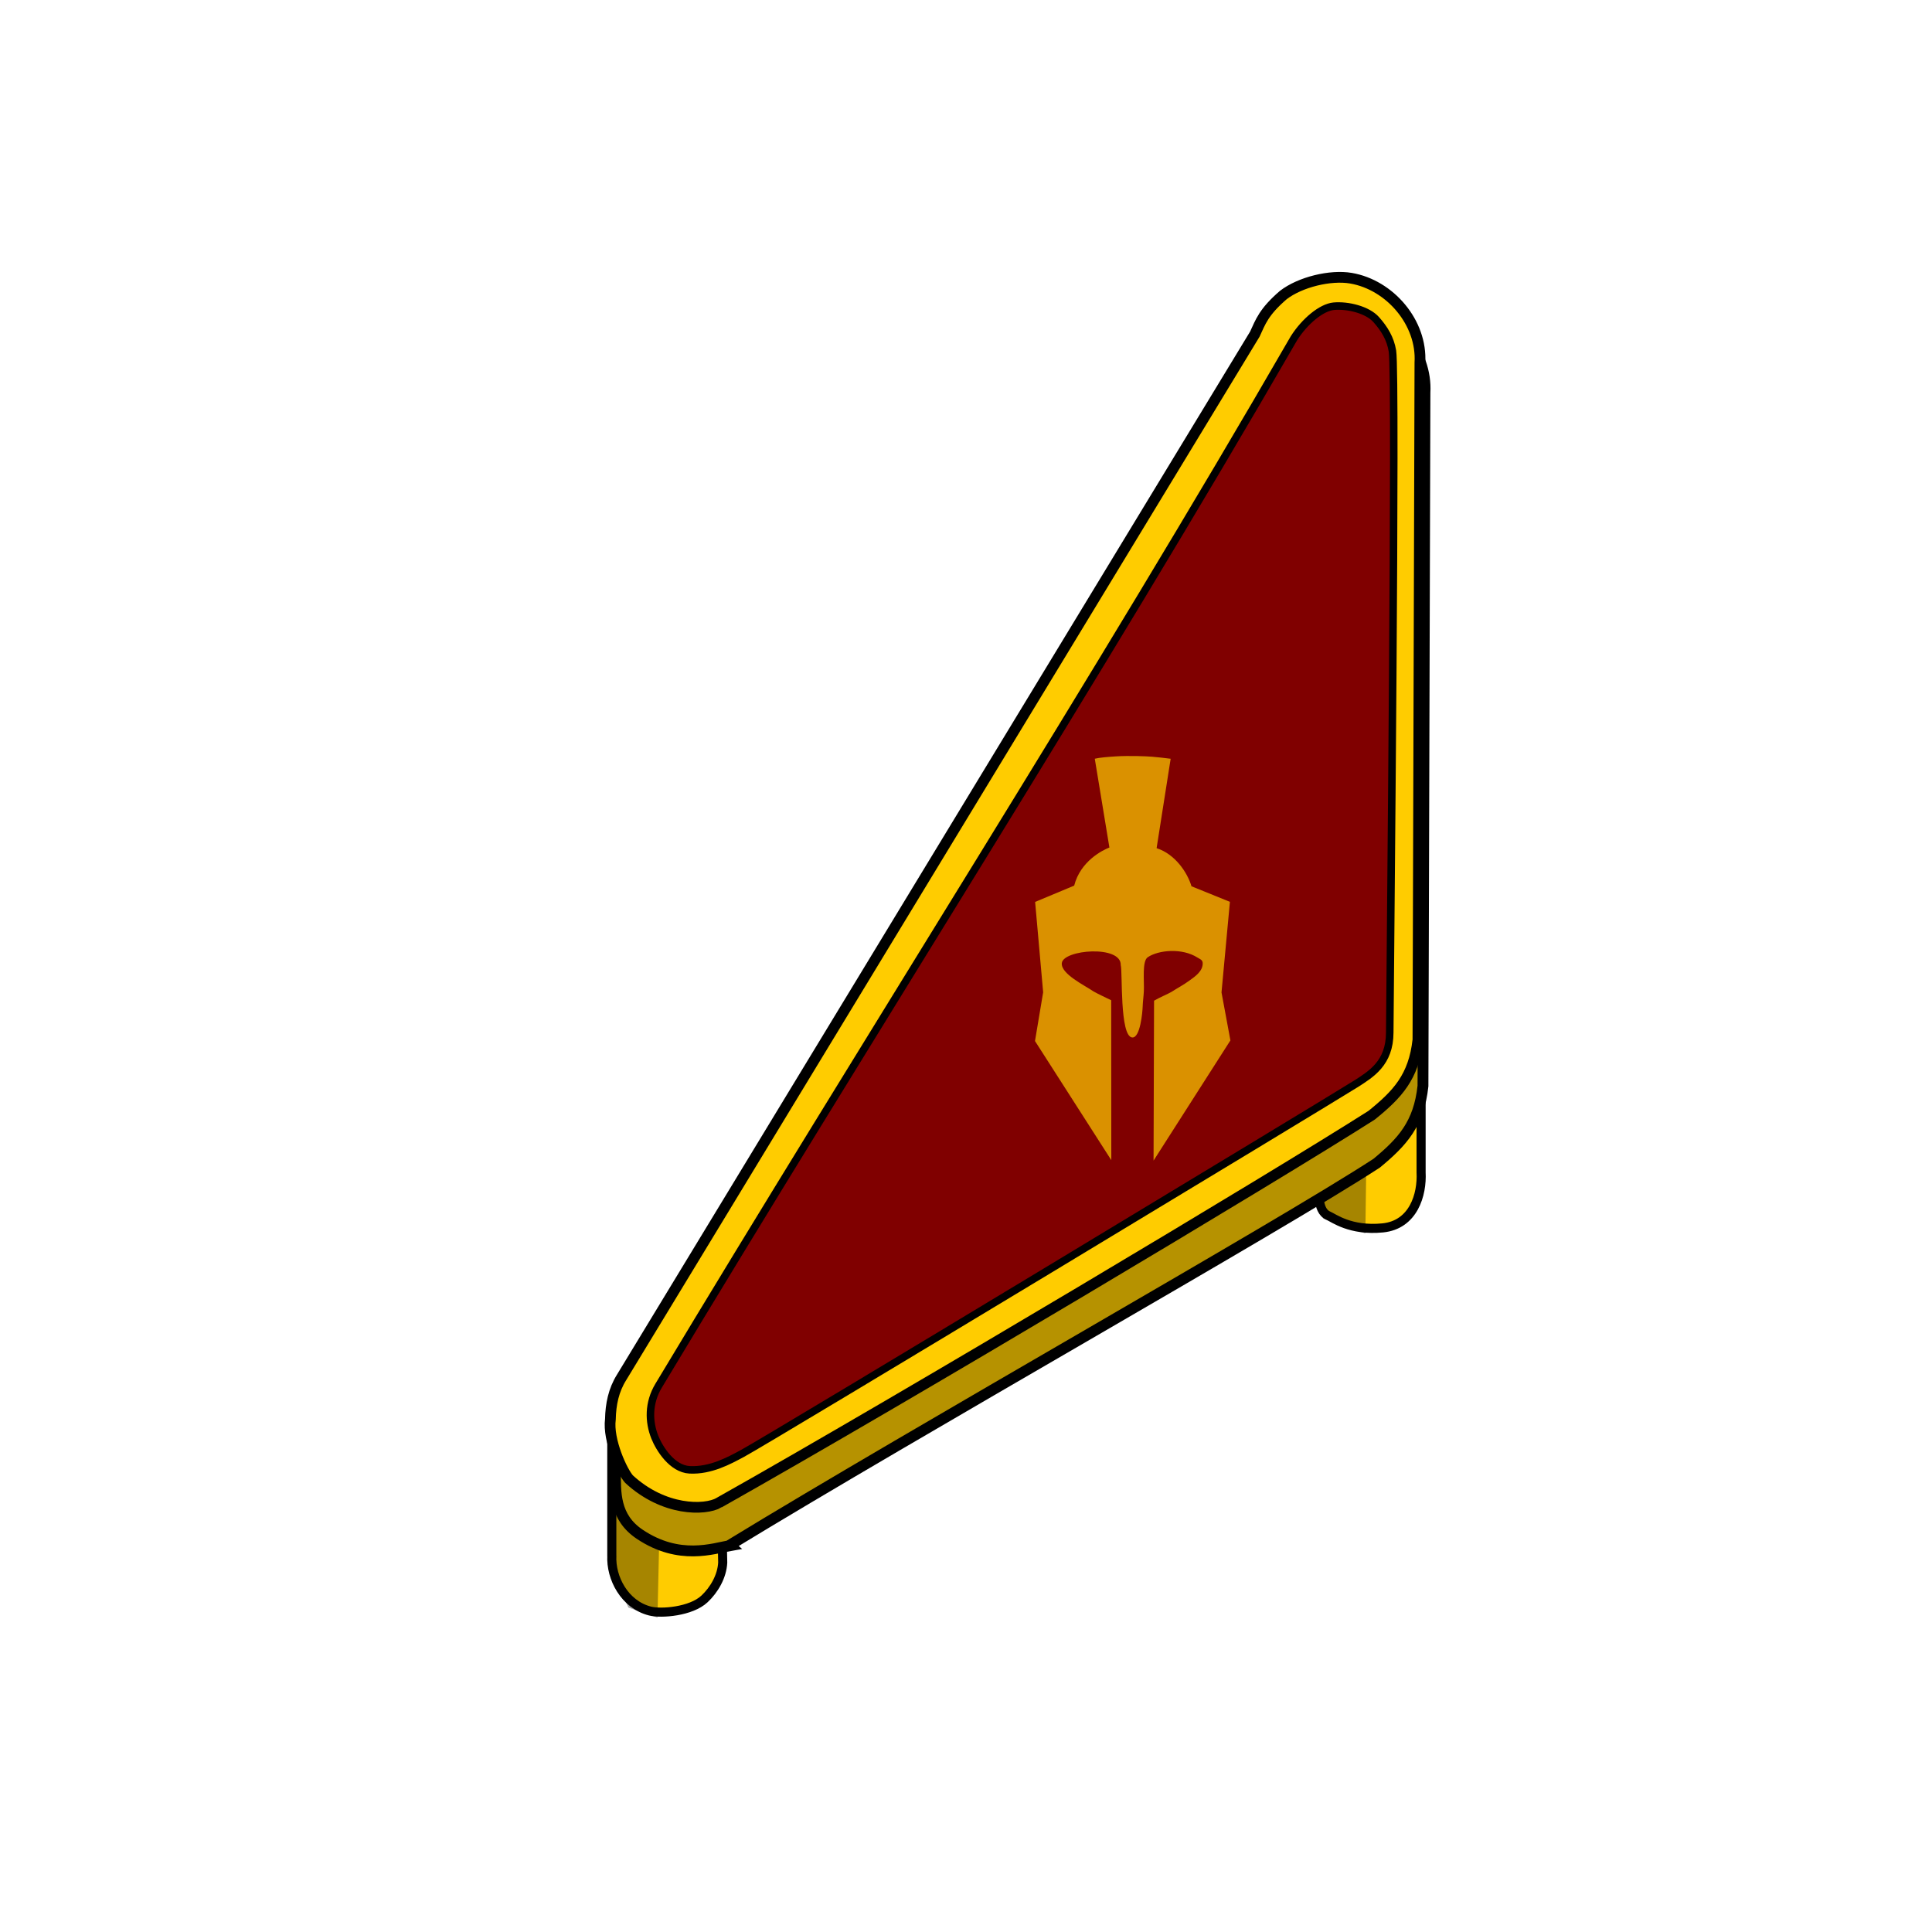
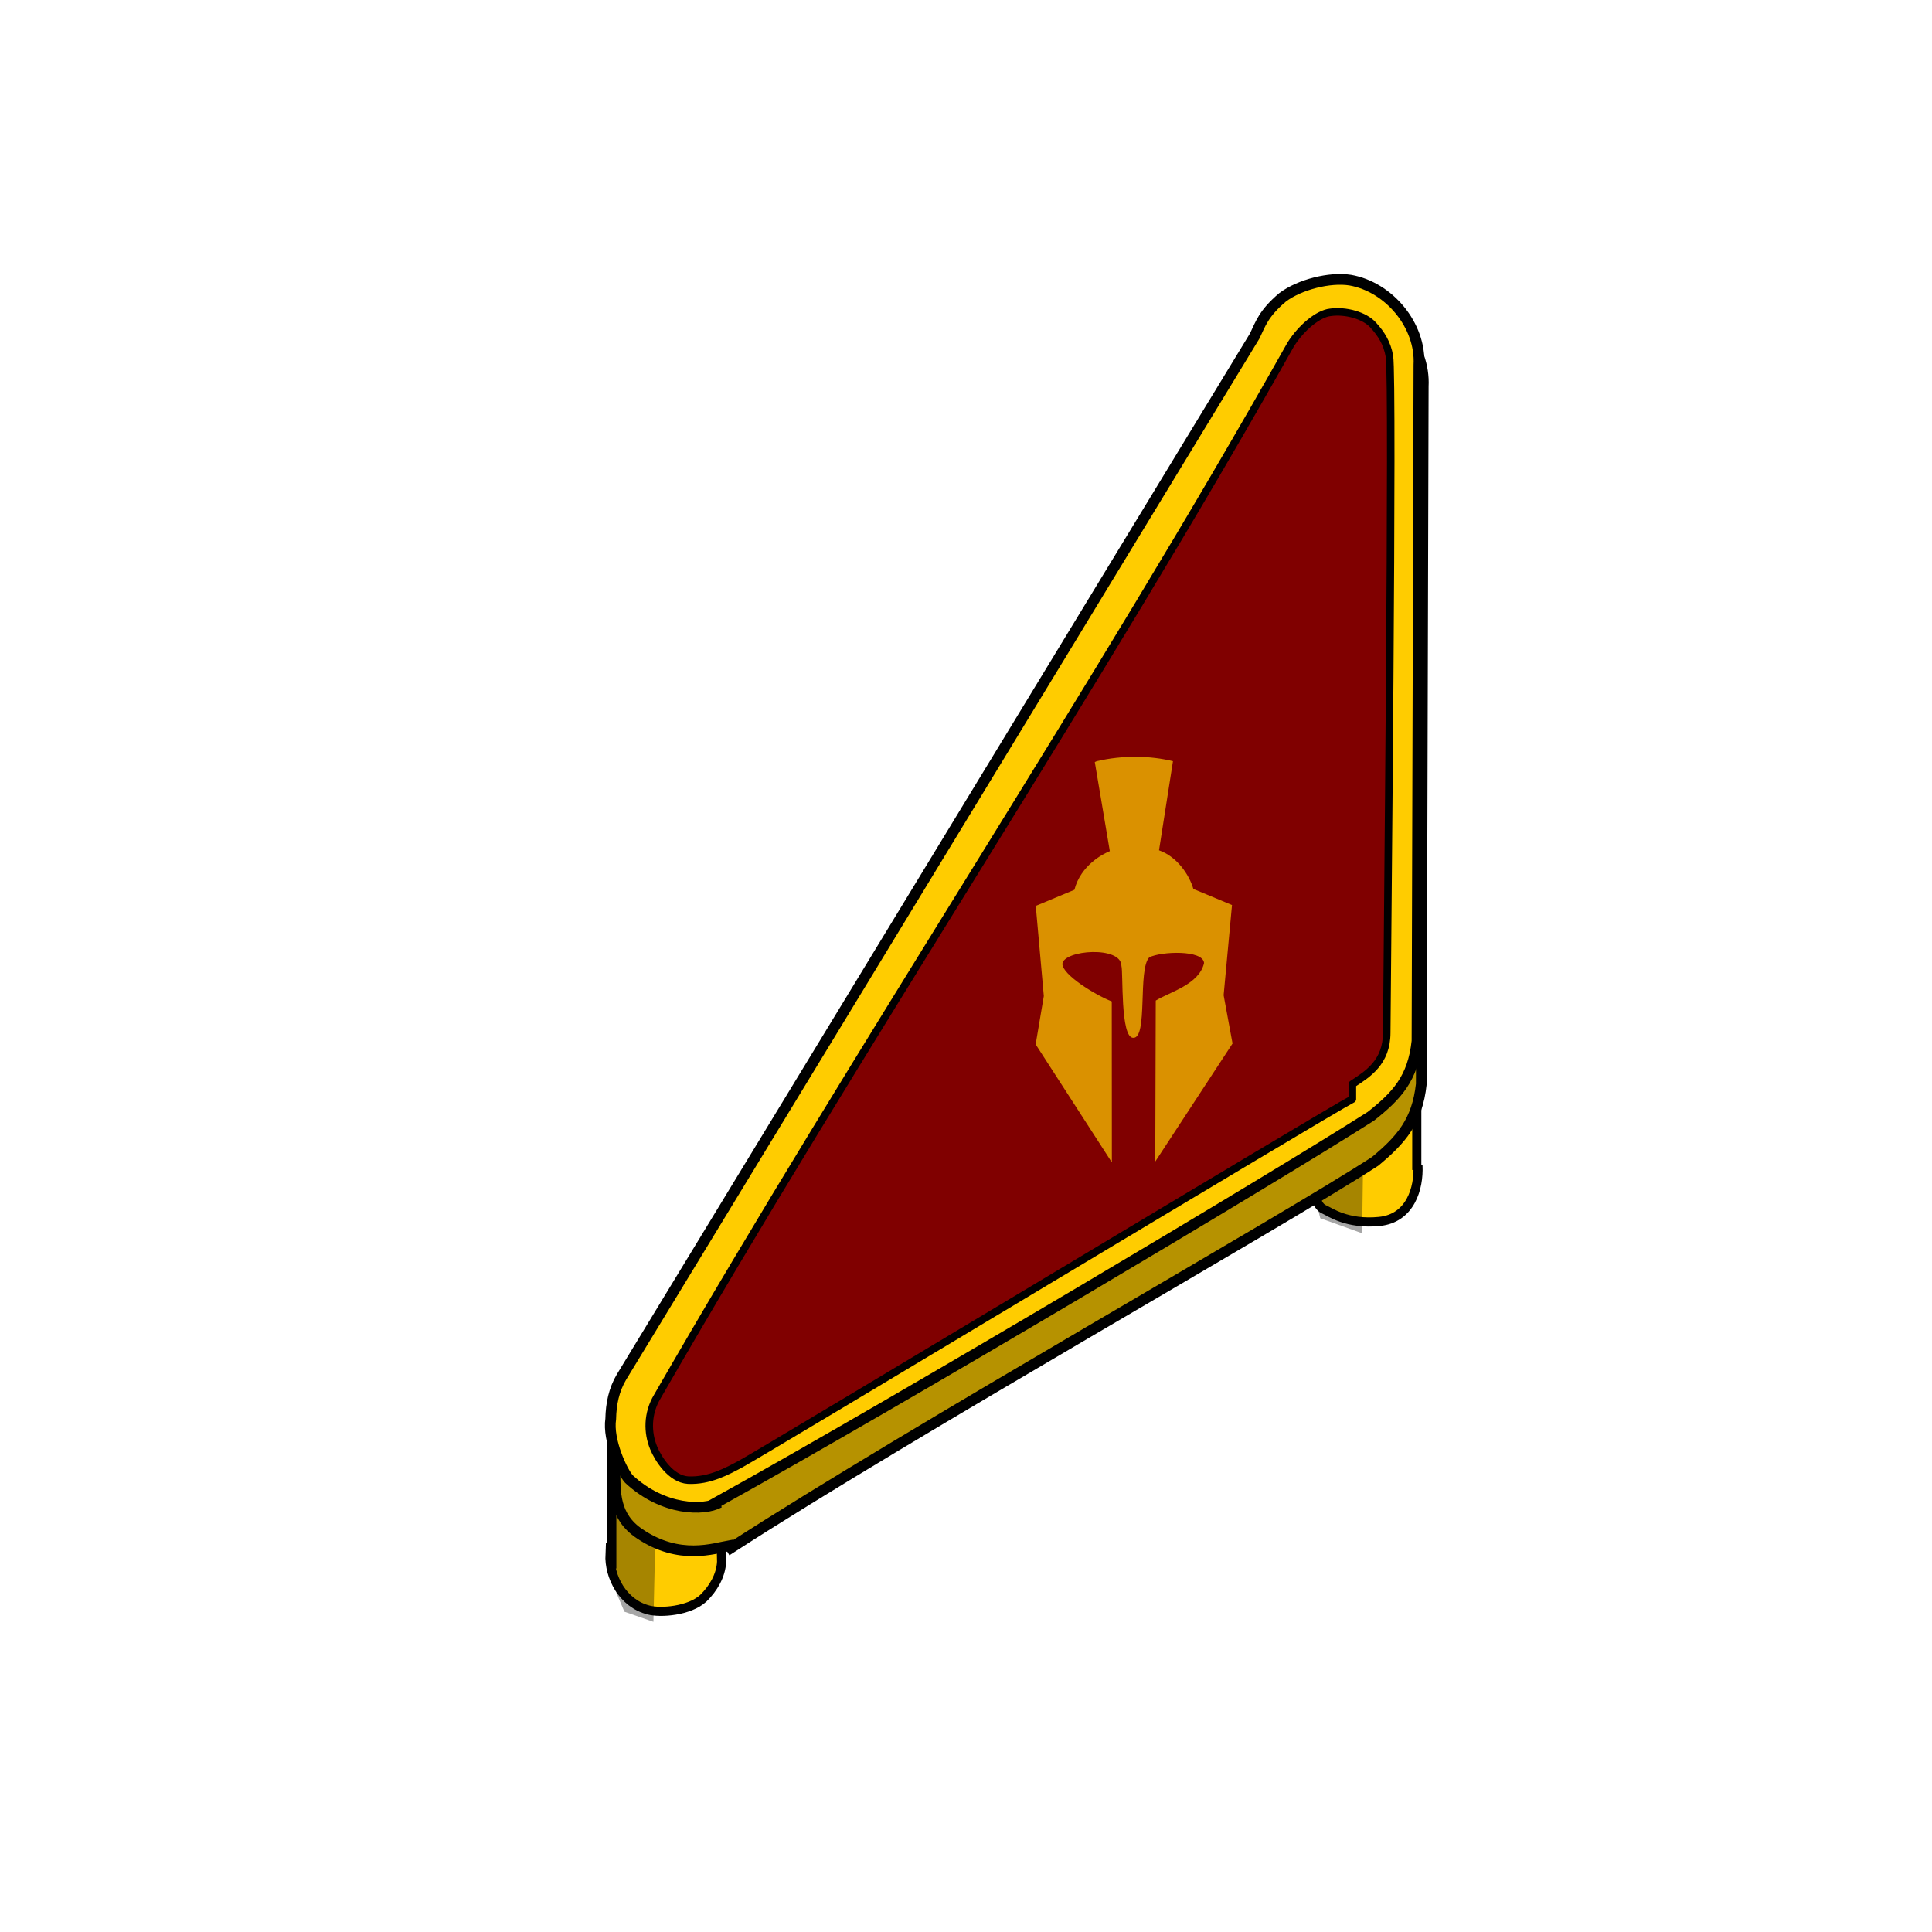
<svg xmlns="http://www.w3.org/2000/svg" width="180mm" height="180mm" version="1.1" viewBox="0 0 180 180">
  <g transform="matrix(-1 0 0 1 209 -15)">
-     <path d="m152 160v-13l-10.1 2.48-0.234 11.1c0.063 1.27 0.78 2.53 1.7 3.39 1.26 1.18 4.03 1.39 5.06 1.13 2.39-0.601 3.68-3.09 3.57-5.17zm-75.4-35.7v-13l8.42 2.85 1.12 10.3c-0.063 1.27 0.255 3.33-0.91 3.82-0.468 0.197-2.05 1.43-5.06 1.13-2.85-0.287-3.68-3.09-3.57-5.17z" fill="#fc0" stroke="#000" stroke-dashoffset="2.69" stroke-linecap="square" stroke-width=".847" />
-     <path d="m81.7 123 0.093 6.92 3.93-1.4 0.935-3.74 60.9 32.6 0.187 8.33 2.71-0.935 1.4-3.27v-11z" opacity=".35" stroke-dashoffset="2.69" stroke-linecap="round" stroke-linejoin="round" stroke-width=".1" />
-     <g stroke="#000" stroke-dashoffset="2.69">
-       <path d="m141 159c1.53 0.263 4.71 1.41 8.39-1.05 2.39-1.6 2.27-3.91 2.27-6-3e-3 -1.51-0.294-2.36-1.04-3.58l-59-99.5c-0.534-1.18-0.822-2.11-2.65-3.73-1.57-1.23-4.38-1.95-6.31-1.6-3.64 0.642-6.64 4.25-6.42 8.04l0.185 64.6c0.382 3.54 1.92 5.21 4.31 7.19 9.12 5.95 42.6 24.8 60.3 35.6z" fill="#b69200" stroke-width="1.01" />
-       <path d="m142 155c1.35 0.763 5.17 0.783 8.39-2.19 0.608-0.657 2-3.61 1.74-5.59-0.029-1.38-0.294-2.7-1.04-3.89l-59-97.2c-0.534-1.15-0.822-2.06-2.65-3.64-1.57-1.21-4.38-1.9-6.31-1.57-3.64 0.627-6.64 4.15-6.42 7.86l0.185 63.1c0.382 3.46 1.92 5.09 4.31 7.02 9.12 5.81 42.9 26 60.8 36.1z" fill="#fc0" />
-       <path d="m82.7 116c-1.44-0.924-3.17-1.95-3.18-4.79-0.038-6.33-0.622-61.2-0.252-63.5 0.197-1.19 0.764-2.09 1.51-2.93 0.814-0.92 2.65-1.37 3.96-1.25 1.15 0.112 2.69 1.39 3.7 2.97 18.3 31.7 39.8 65.3 59.2 97.6 0.968 1.61 0.931 3.36 0.349 4.81-0.414 1.03-1.59 2.94-3.24 3.03-1.95 0.097-3.68-0.86-4.91-1.52-2.43-1.3-54.9-33-57.1-34.4z" fill="#800000" stroke-linecap="round" stroke-linejoin="round" stroke-width=".7" />
+     <path d="m152 160v-13l-10 2.5-0.23 11c0.063 1.3 0.78 2.5 1.7 3.4 1.3 1.2 4 1.4 5.1 1.1 2.4-0.6 3.7-3.1 3.6-5.2zm-75-36v-13l8.4 2.9 1.1 10c-0.063 1.3 0.26 3.3-0.91 3.8-0.47 0.2-2.1 1.4-5.1 1.1-2.9-0.29-3.7-3.1-3.6-5.2z" fill="#fc0" stroke="#000" stroke-dashoffset="2.7" stroke-linecap="square" stroke-width=".85" />
+     <path d="m82 123 0.094 6.9 3.9-1.4 0.94-3.7 61 33 0.19 8.3 2.7-0.94 1.4-3.3v-11z" opacity=".35" stroke-dashoffset="2.7" stroke-linecap="round" stroke-linejoin="round" stroke-width=".1" />
+     <g stroke="#000" stroke-dashoffset="2.7">
+       <path d="m141 159c1.5 0.26 4.7 1.4 8.4-1.1 2.4-1.6 2.3-3.9 2.3-6-3e-3 -1.5-0.29-2.4-1-3.6l-59-100c-0.53-1.2-0.82-2.1-2.6-3.7-1.6-1.2-4.4-1.9-6.3-1.6-3.6 0.64-6.6 4.2-6.4 8l0.18 65c0.38 3.5 1.9 5.2 4.3 7.2 9.1 5.9 43 25 60 36z" fill="#b69200" />
+       <path d="m142 155c1.4 0.76 5.2 0.78 8.4-2.2 0.61-0.66 2-3.6 1.7-5.6-0.03-1.4-0.29-2.7-1-3.9l-59-97c-0.53-1.1-0.82-2.1-2.6-3.6-1.6-1.2-4.4-1.9-6.3-1.6-3.6 0.63-6.6 4.2-6.4 7.9l0.18 63c0.38 3.5 1.9 5.1 4.3 7 9.1 5.8 43 26 61 36z" fill="#fc0" />
+       <path d="m83 116c-1.4-0.92-3.2-2-3.2-4.8-0.038-6.3-0.62-61-0.25-63 0.2-1.2 0.76-2.1 1.5-2.9 0.81-0.92 2.6-1.4 4-1.2 1.1 0.11 2.7 1.4 3.7 3 18 32 40 65 59 98 0.97 1.6 0.93 3.4 0.35 4.8-0.41 1-1.6 2.9-3.2 3-2 0.097-3.7-0.86-4.9-1.5-2.4-1.3-55-33-57-34z" fill="#800000" stroke-linecap="round" stroke-linejoin="round" stroke-width=".7" />
    </g>
-     <path d="m107 85.7-1.36 8.26c0.633 0.246 2.7 1.27 3.28 3.55l3.64 1.52-0.748 8.42 0.76 4.54-7.11 11.1 0.011-14.9c0.551-0.276 1.16-0.544 1.64-0.818 0.824-0.567 3.06-1.63 2.96-2.64-0.126-1.26-5.55-1.71-5.49 0.186-0.18 0.591 0.114 6.61-1.06 6.74-0.768 0.086-0.969-2.44-0.982-2.85-0.015-0.482-0.083-0.924-0.111-1.46-0.049-0.934 0.188-2.82-0.371-3.17-0.981-0.663-3.19-0.887-4.64 0.045-0.176 0.113-0.455 0.192-0.47 0.487-0.038 0.752 0.684 1.25 1.21 1.63 0.543 0.401 1.19 0.746 1.71 1.08 0.215 0.137 1.12 0.52 1.61 0.812l0.047 14.9-7.16-11.2 0.829-4.47-0.783-8.44 3.58-1.45c0.384-1.29 1.53-3 3.25-3.55l-1.31-8.33c0.497-0.069 1.22-0.146 1.74-0.191 0.576-0.05 2.18-0.103 3.34-0.032 0.702 0.044 1.54 0.108 1.99 0.22z" fill="#fc0" opacity=".709" />
+     <path d="m107 86-1.4 8.3c0.63 0.25 2.7 1.3 3.3 3.6l3.6 1.5-0.75 8.4 0.76 4.5-7.1 11 0.01-15c1.6-0.63 4.6-2.5 4.6-3.5-0.13-1.3-5.5-1.7-5.5 0.19-0.18 0.59 0.12 6.7-1.1 6.7-1.4 0.074-0.4-6.4-1.5-7.5-1.1-0.55-5-0.72-5.1 0.53 0.45 2 3.2 2.7 4.5 3.5l0.047 15-7.2-11 0.83-4.5-0.78-8.4 3.6-1.5c0.38-1.3 1.5-3 3.2-3.6l-1.3-8.3c2.1-0.52 4.7-0.57 7.1-0.002z" fill="#fc0" opacity=".71" />
  </g>
</svg>
